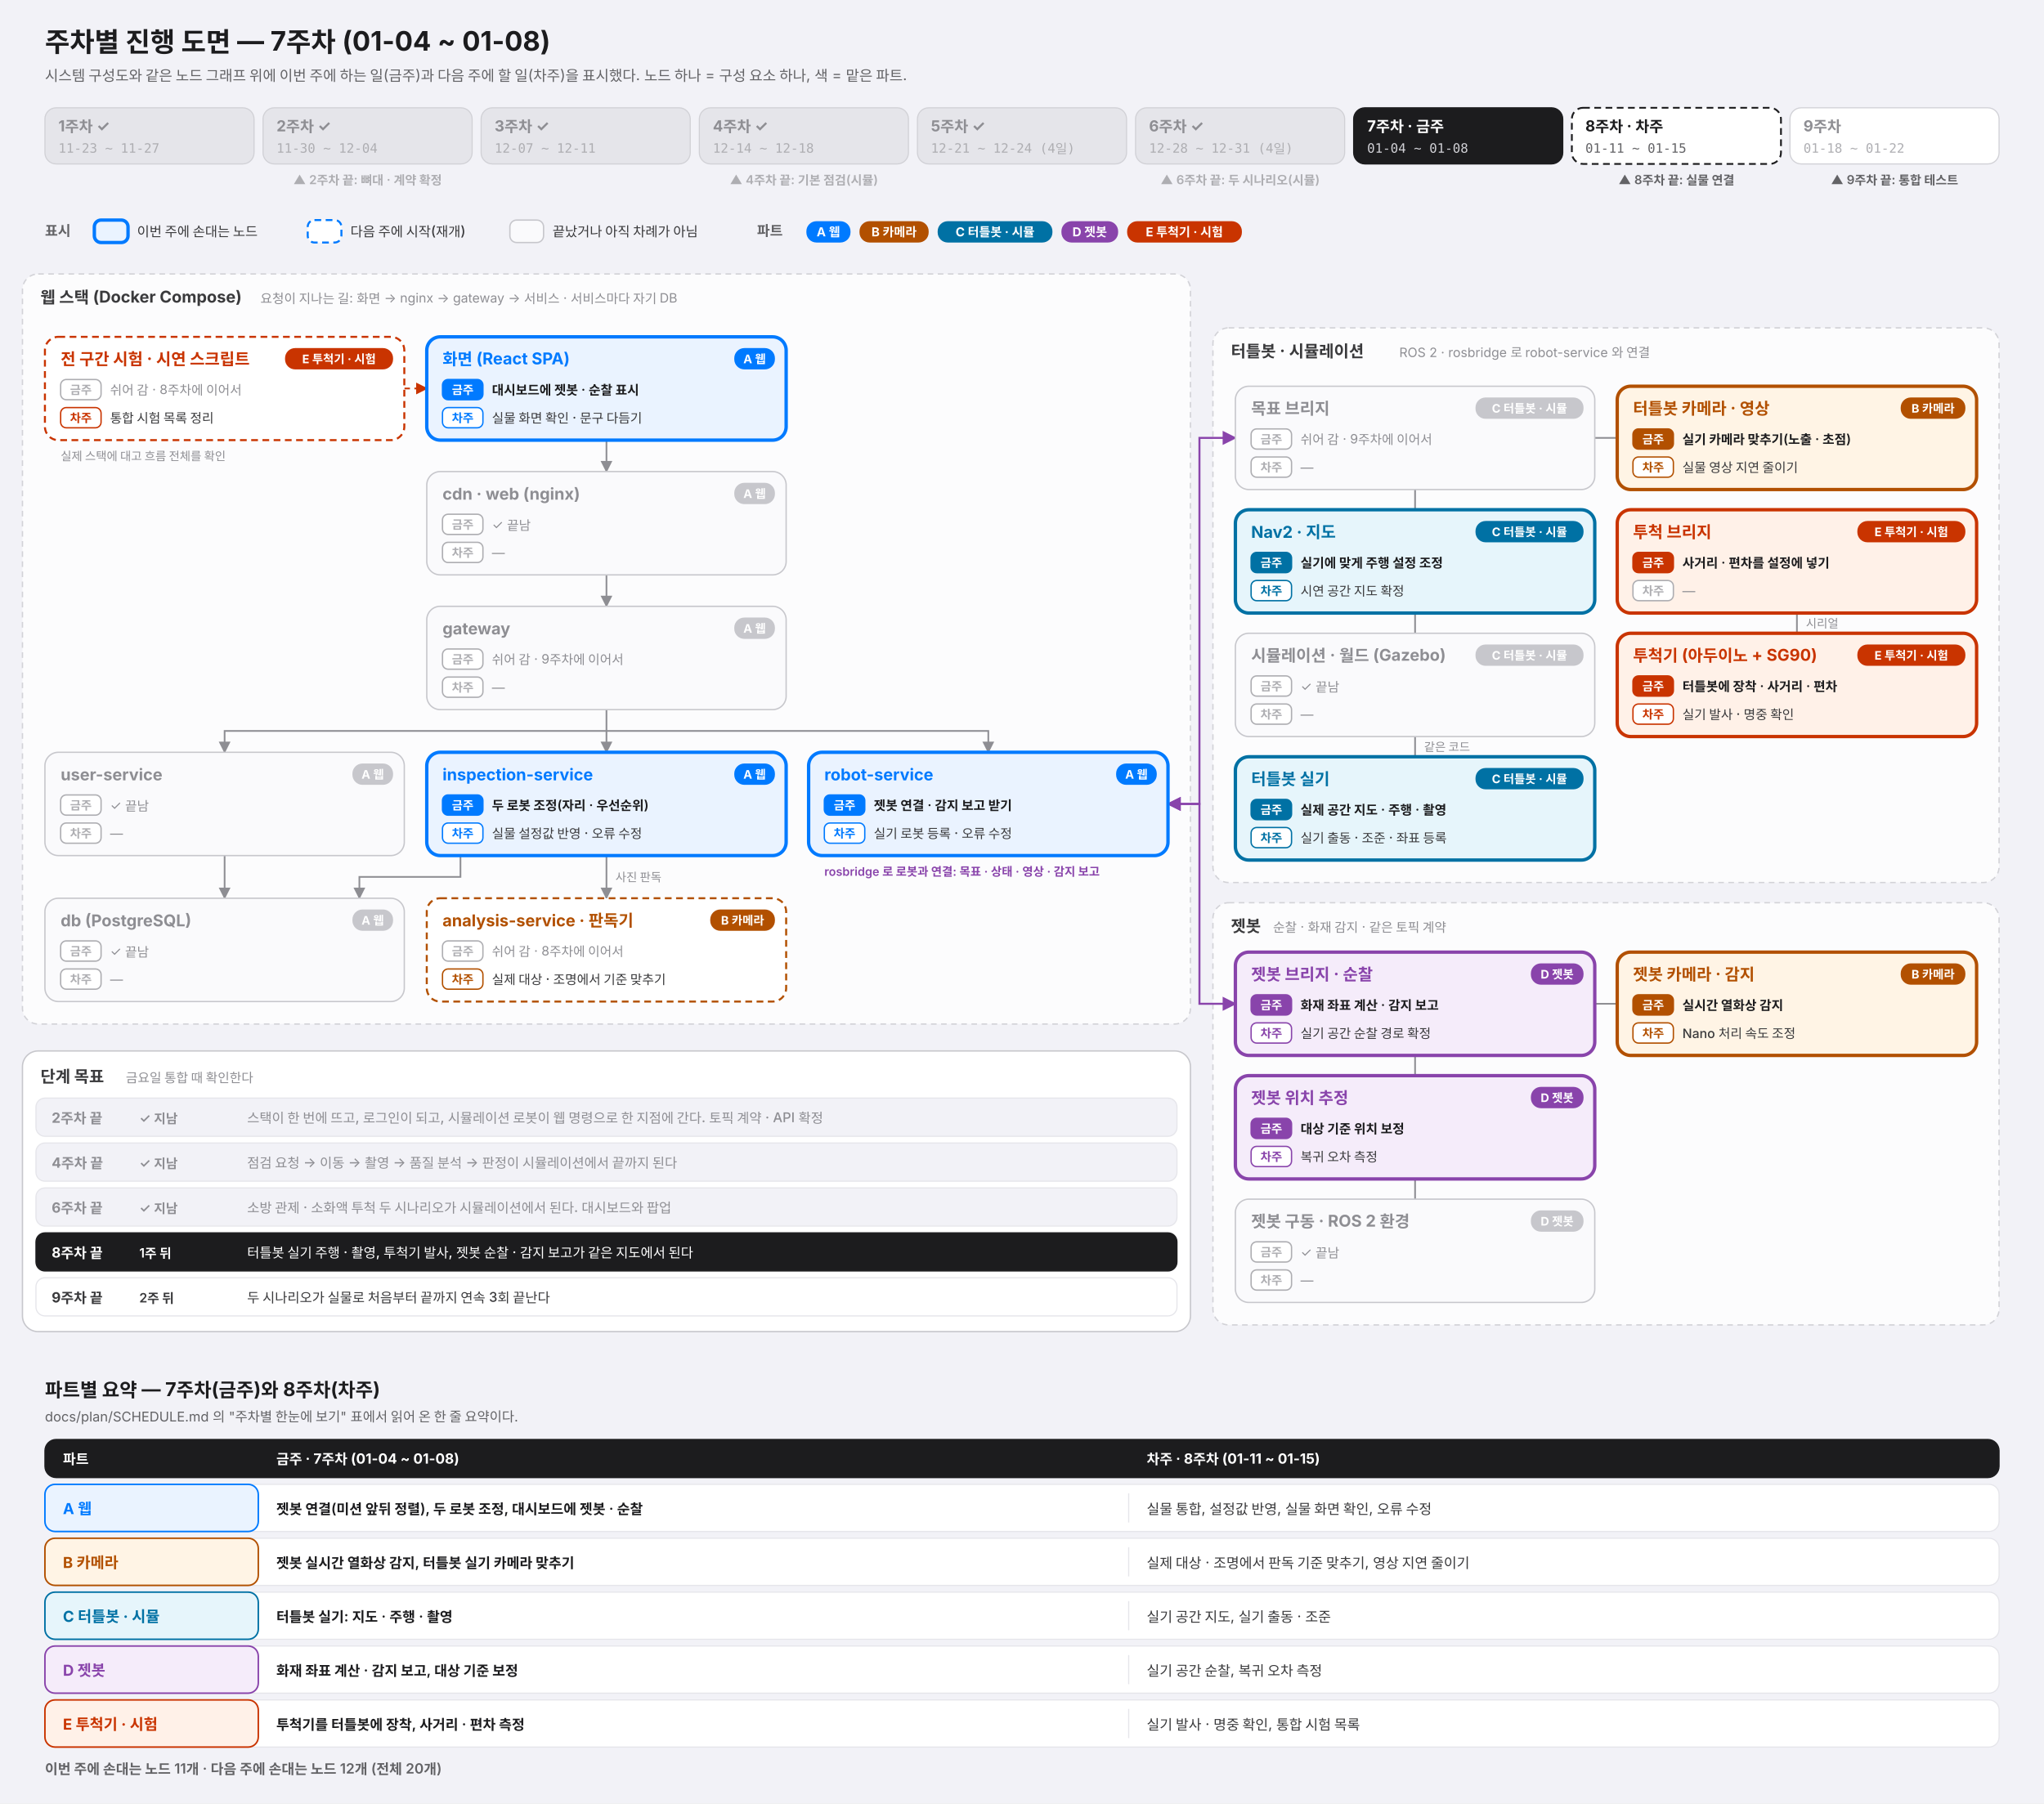
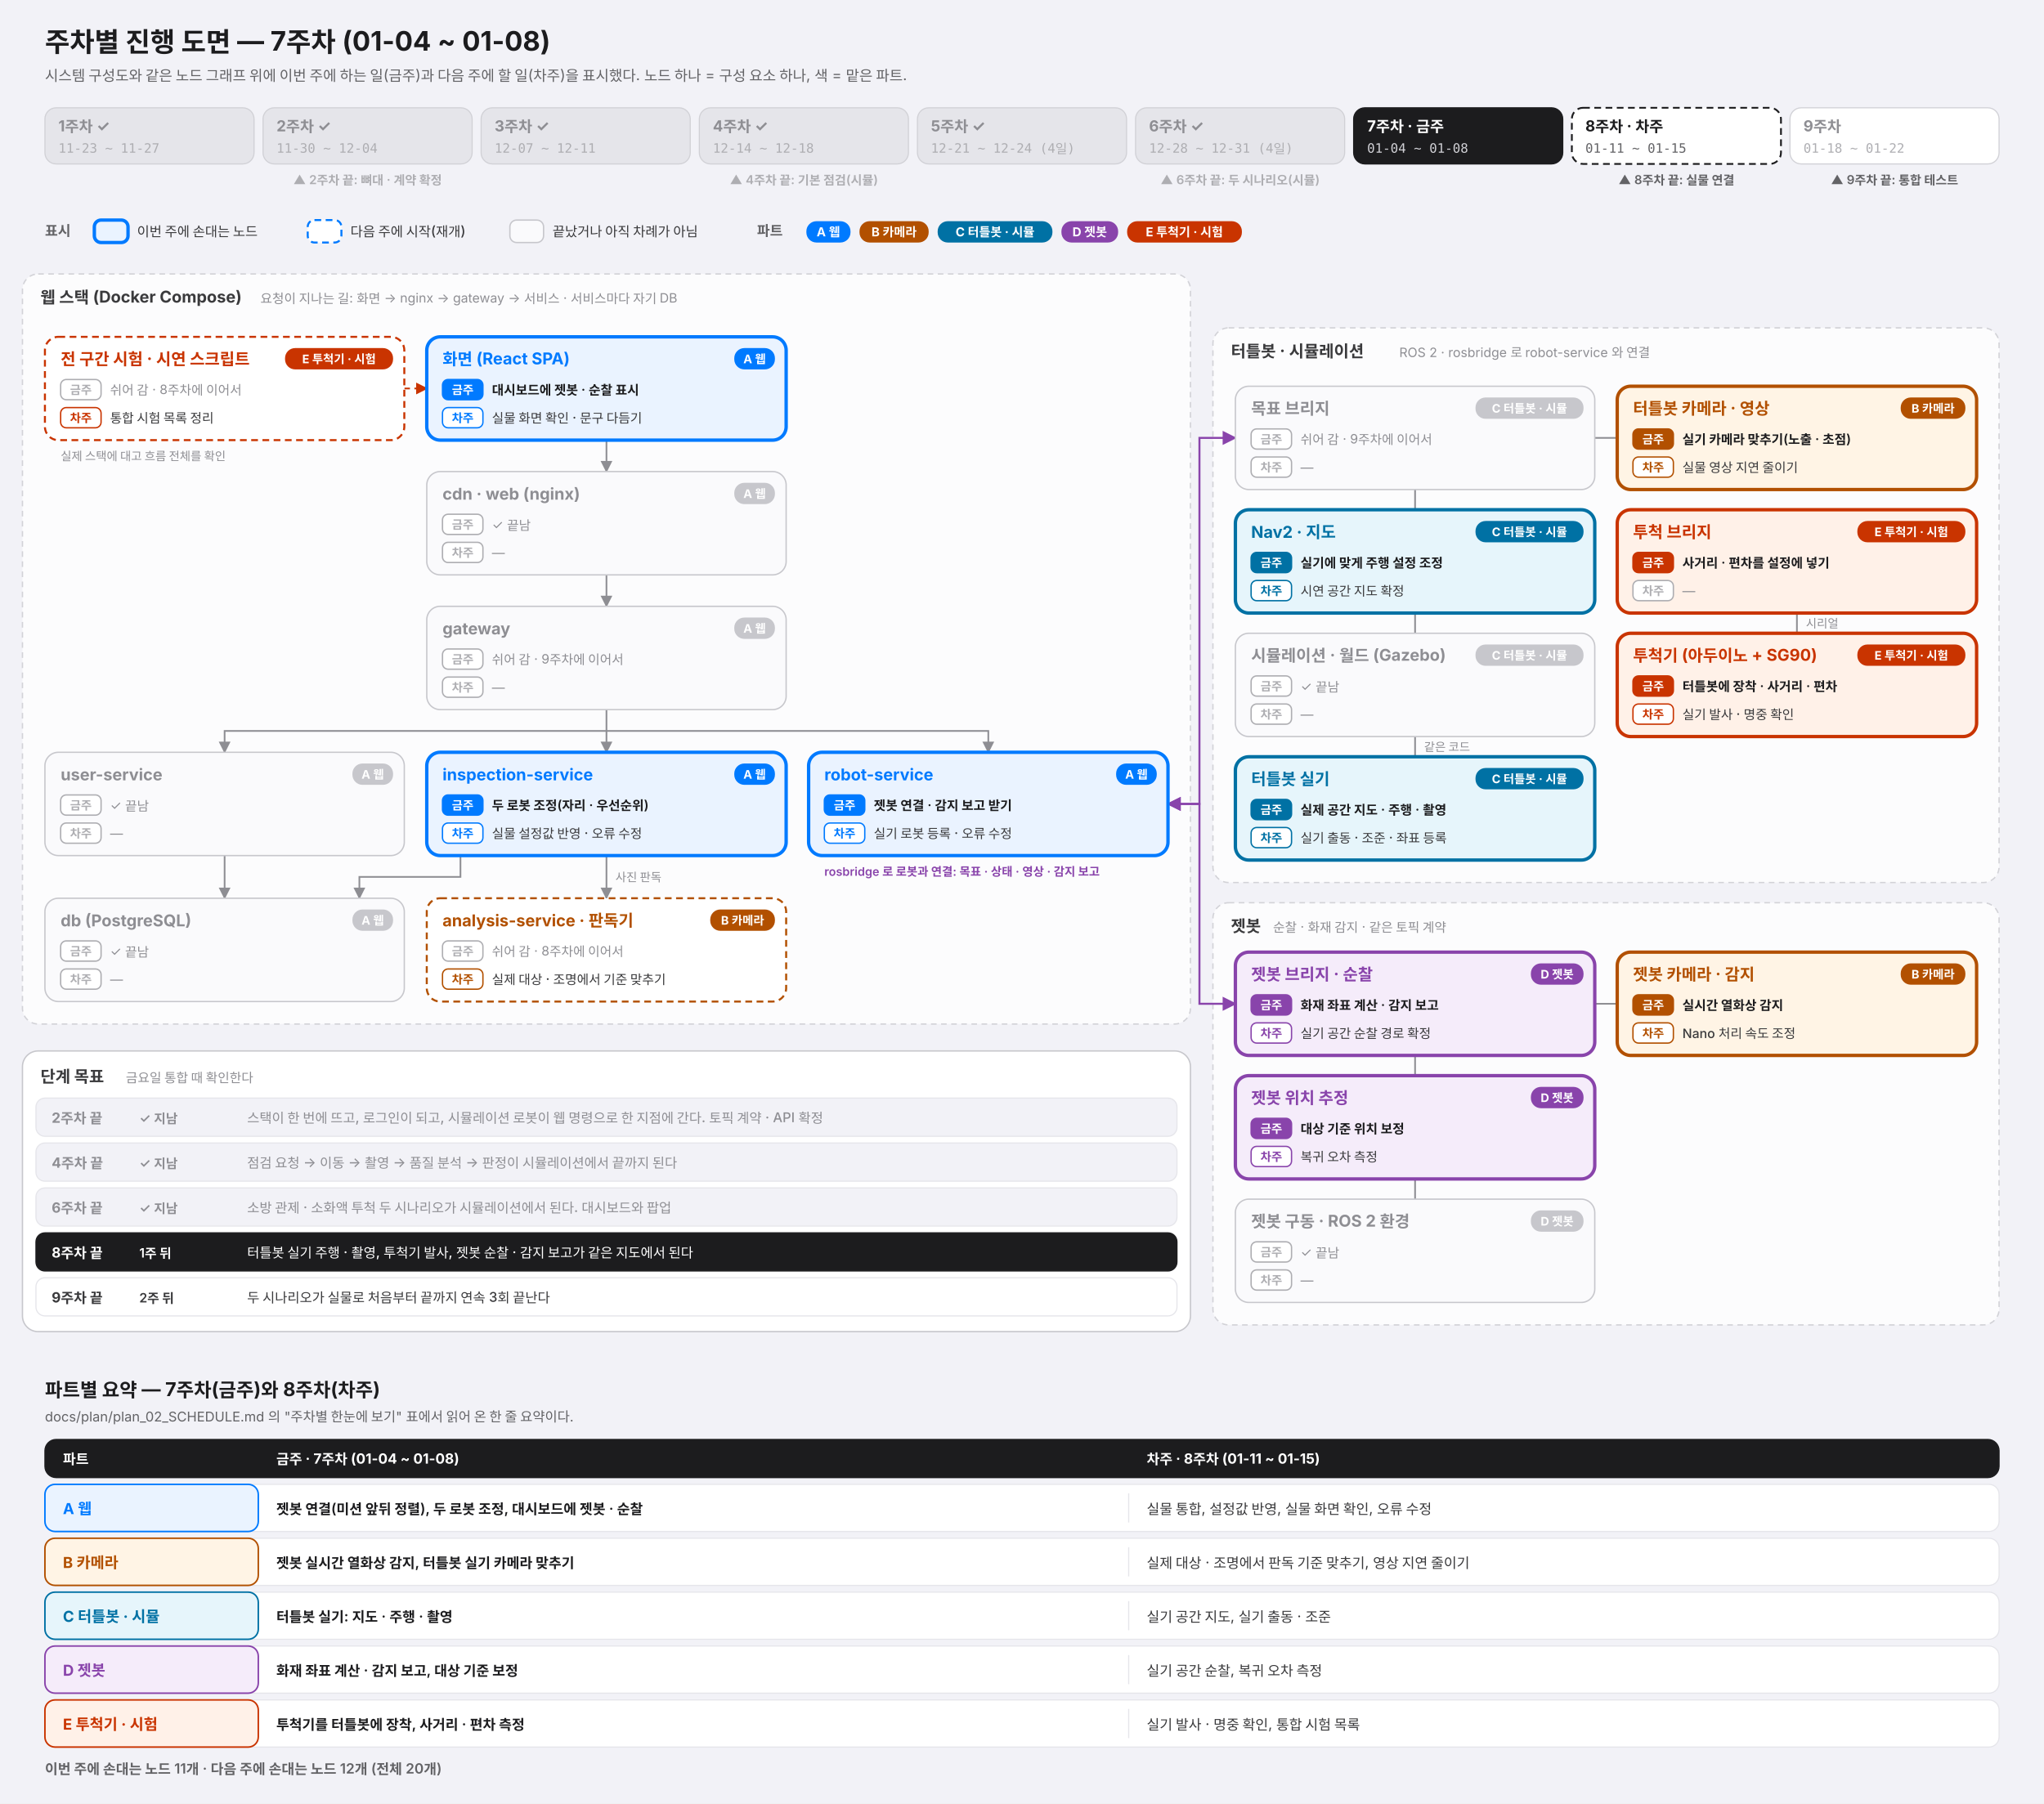
<svg xmlns="http://www.w3.org/2000/svg" width="1820" height="1606" viewBox="0 0 1820 1606" font-family="-apple-system, 'Apple SD Gothic Neo', 'Noto Sans KR', 'Malgun Gothic', sans-serif">
  <defs>
    <marker id="a8944ab" viewBox="0 0 10 10" refX="9" refY="5" markerWidth="7" markerHeight="7" orient="auto-start-reverse">
      <path d="M0,0 L10,5 L0,10 z" fill="#8944ab" />
    </marker>
    <marker id="a8e8e93" viewBox="0 0 10 10" refX="9" refY="5" markerWidth="7" markerHeight="7" orient="auto-start-reverse">
      <path d="M0,0 L10,5 L0,10 z" fill="#8e8e93" />
    </marker>
    <marker id="ac93400" viewBox="0 0 10 10" refX="9" refY="5" markerWidth="7" markerHeight="7" orient="auto-start-reverse">
      <path d="M0,0 L10,5 L0,10 z" fill="#c93400" />
    </marker>
  </defs>
  <rect width="1820" height="1606" fill="#f2f2f7" />
  <text x="40.0" y="46.0" font-size="24" font-weight="700" fill="#1c1c1e" text-anchor="start">주차별 진행 도면 — 7주차 (01-04 ~ 01-08)</text>
  <text x="40.0" y="72.0" font-size="13" font-weight="400" fill="#636366" text-anchor="start">시스템 구성도와 같은 노드 그래프 위에 이번 주에 하는 일(금주)과 다음 주에 할 일(차주)을 표시했다. 노드 하나 = 구성 요소 하나, 색 = 맡은 파트.</text>
  <rect x="40.0" y="96.0" width="186.2" height="50.0" rx="10" fill="#e5e5ea" stroke="#d1d1d6" stroke-width="1.0" />
  <text x="52.0" y="117.0" font-size="13.5" font-weight="700" fill="#8e8e93" text-anchor="start">1주차 ✓</text>
  <text x="52.0" y="136.0" font-size="11.5" font-weight="500" fill="#aeaeb2" text-anchor="start" font-family="'SF Mono', Menlo, Consolas, monospace">11-23 ~ 11-27</text>
  <rect x="234.2" y="96.0" width="186.2" height="50.0" rx="10" fill="#e5e5ea" stroke="#d1d1d6" stroke-width="1.0" />
  <text x="246.2" y="117.0" font-size="13.5" font-weight="700" fill="#8e8e93" text-anchor="start">2주차 ✓</text>
  <text x="246.2" y="136.0" font-size="11.5" font-weight="500" fill="#aeaeb2" text-anchor="start" font-family="'SF Mono', Menlo, Consolas, monospace">11-30 ~ 12-04</text>
  <text x="327.3" y="164.0" font-size="11" font-weight="600" fill="#aeaeb2" text-anchor="middle">▲ 2주차 끝: 뼈대 · 계약 확정</text>
  <rect x="428.4" y="96.0" width="186.2" height="50.0" rx="10" fill="#e5e5ea" stroke="#d1d1d6" stroke-width="1.0" />
  <text x="440.4" y="117.0" font-size="13.5" font-weight="700" fill="#8e8e93" text-anchor="start">3주차 ✓</text>
  <text x="440.4" y="136.0" font-size="11.5" font-weight="500" fill="#aeaeb2" text-anchor="start" font-family="'SF Mono', Menlo, Consolas, monospace">12-07 ~ 12-11</text>
  <rect x="622.7" y="96.0" width="186.2" height="50.0" rx="10" fill="#e5e5ea" stroke="#d1d1d6" stroke-width="1.0" />
  <text x="634.7" y="117.0" font-size="13.5" font-weight="700" fill="#8e8e93" text-anchor="start">4주차 ✓</text>
  <text x="634.7" y="136.0" font-size="11.5" font-weight="500" fill="#aeaeb2" text-anchor="start" font-family="'SF Mono', Menlo, Consolas, monospace">12-14 ~ 12-18</text>
  <text x="715.8" y="164.0" font-size="11" font-weight="600" fill="#aeaeb2" text-anchor="middle">▲ 4주차 끝: 기본 점검(시뮬)</text>
  <rect x="816.9" y="96.0" width="186.2" height="50.0" rx="10" fill="#e5e5ea" stroke="#d1d1d6" stroke-width="1.0" />
  <text x="828.9" y="117.0" font-size="13.5" font-weight="700" fill="#8e8e93" text-anchor="start">5주차 ✓</text>
  <text x="828.9" y="136.0" font-size="11.5" font-weight="500" fill="#aeaeb2" text-anchor="start" font-family="'SF Mono', Menlo, Consolas, monospace">12-21 ~ 12-24  (4일)</text>
  <rect x="1011.1" y="96.0" width="186.2" height="50.0" rx="10" fill="#e5e5ea" stroke="#d1d1d6" stroke-width="1.0" />
  <text x="1023.1" y="117.0" font-size="13.5" font-weight="700" fill="#8e8e93" text-anchor="start">6주차 ✓</text>
  <text x="1023.1" y="136.0" font-size="11.5" font-weight="500" fill="#aeaeb2" text-anchor="start" font-family="'SF Mono', Menlo, Consolas, monospace">12-28 ~ 12-31  (4일)</text>
  <text x="1104.2" y="164.0" font-size="11" font-weight="600" fill="#aeaeb2" text-anchor="middle">▲ 6주차 끝: 두 시나리오(시뮬)</text>
  <rect x="1205.3" y="96.0" width="186.2" height="50.0" rx="10" fill="#1c1c1e" stroke="#1c1c1e" stroke-width="1.0" />
  <text x="1217.3" y="117.0" font-size="13.5" font-weight="700" fill="#ffffff" text-anchor="start">7주차 · 금주</text>
  <text x="1217.3" y="136.0" font-size="11.5" font-weight="500" fill="#d1d1d6" text-anchor="start" font-family="'SF Mono', Menlo, Consolas, monospace">01-04 ~ 01-08</text>
  <rect x="1399.6" y="96.0" width="186.2" height="50.0" rx="10" fill="#ffffff" stroke="#1c1c1e" stroke-width="1.6" stroke-dasharray="6 4" />
  <text x="1411.6" y="117.0" font-size="13.5" font-weight="700" fill="#1c1c1e" text-anchor="start">8주차 · 차주</text>
  <text x="1411.6" y="136.0" font-size="11.5" font-weight="500" fill="#636366" text-anchor="start" font-family="'SF Mono', Menlo, Consolas, monospace">01-11 ~ 01-15</text>
  <text x="1492.7" y="164.0" font-size="11" font-weight="600" fill="#636366" text-anchor="middle">▲ 8주차 끝: 실물 연결</text>
  <rect x="1593.8" y="96.0" width="186.2" height="50.0" rx="10" fill="#ffffff" stroke="#d1d1d6" stroke-width="1.0" />
  <text x="1605.8" y="117.0" font-size="13.5" font-weight="700" fill="#8e8e93" text-anchor="start">9주차</text>
  <text x="1605.8" y="136.0" font-size="11.5" font-weight="500" fill="#aeaeb2" text-anchor="start" font-family="'SF Mono', Menlo, Consolas, monospace">01-18 ~ 01-22</text>
  <text x="1686.9" y="164.0" font-size="11" font-weight="600" fill="#636366" text-anchor="middle">▲ 9주차 끝: 통합 테스트</text>
  <text x="40.0" y="210.0" font-size="12.5" font-weight="700" fill="#636366" text-anchor="start">표시</text>
  <rect x="84.0" y="196.0" width="30.0" height="20.0" rx="6" fill="#eaf3ff" stroke="#007aff" stroke-width="3" />
  <text x="122.0" y="210.5" font-size="12" font-weight="500" fill="#3a3a3c" text-anchor="start">이번 주에 손대는 노드</text>
  <rect x="274.0" y="196.0" width="30.0" height="20.0" rx="6" fill="#ffffff" stroke="#007aff" stroke-width="1.8" stroke-dasharray="6 4" />
  <text x="312.0" y="210.5" font-size="12" font-weight="500" fill="#3a3a3c" text-anchor="start">다음 주에 시작(재개)</text>
  <rect x="454.0" y="196.0" width="30.0" height="20.0" rx="6" fill="#fafafc" stroke="#c7c7cc" stroke-width="1.2" />
  <text x="492.0" y="210.5" font-size="12" font-weight="500" fill="#3a3a3c" text-anchor="start">끝났거나 아직 차례가 아님</text>
  <text x="674.0" y="210.0" font-size="12.5" font-weight="700" fill="#636366" text-anchor="start">파트</text>
  <rect x="718.0" y="197.0" width="39.3" height="19.0" rx="9" fill="#007aff" stroke="none" stroke-width="0" />
  <text x="737.6" y="210.5" font-size="11" font-weight="700" fill="#ffffff" text-anchor="middle">A 웹</text>
  <rect x="765.3" y="197.0" width="61.6" height="19.0" rx="9" fill="#b25000" stroke="none" stroke-width="0" />
  <text x="796.1" y="210.5" font-size="11" font-weight="700" fill="#ffffff" text-anchor="middle">B 카메라</text>
  <rect x="834.9" y="197.0" width="102.2" height="19.0" rx="9" fill="#0071a4" stroke="none" stroke-width="0" />
  <text x="886.0" y="210.5" font-size="11" font-weight="700" fill="#ffffff" text-anchor="middle">C 터틀봇 · 시뮬</text>
  <rect x="945.1" y="197.0" width="50.5" height="19.0" rx="9" fill="#8944ab" stroke="none" stroke-width="0" />
  <text x="970.3" y="210.5" font-size="11" font-weight="700" fill="#ffffff" text-anchor="middle">D 젯봇</text>
  <rect x="1003.6" y="197.0" width="102.2" height="19.0" rx="9" fill="#c93400" stroke="none" stroke-width="0" />
  <text x="1054.6" y="210.5" font-size="11" font-weight="700" fill="#ffffff" text-anchor="middle">E 투척기 · 시험</text>
  <rect x="20.0" y="244.0" width="1040.0" height="668.0" rx="14" fill="#ffffff" stroke="#c7c7cc" stroke-width="1.2" stroke-dasharray="5 4" opacity="0.75" />
  <text x="36.0" y="270.0" font-size="14.5" font-weight="700" fill="#3a3a3c" text-anchor="start">웹 스택 (Docker Compose)</text>
  <text x="231.8" y="270.0" font-size="11.5" font-weight="400" fill="#8e8e93" text-anchor="start">요청이 지나는 길: 화면 → nginx → gateway → 서비스 · 서비스마다 자기 DB</text>
  <rect x="1080.0" y="292.0" width="700.0" height="494.0" rx="14" fill="#ffffff" stroke="#c7c7cc" stroke-width="1.2" stroke-dasharray="5 4" opacity="0.75" />
  <text x="1096.0" y="318.0" font-size="14.5" font-weight="700" fill="#3a3a3c" text-anchor="start">터틀봇 · 시뮬레이션</text>
  <text x="1245.9" y="318.0" font-size="11.5" font-weight="400" fill="#8e8e93" text-anchor="start">ROS 2 · rosbridge 로 robot-service 와 연결</text>
  <rect x="1080.0" y="804.0" width="700.0" height="376.0" rx="14" fill="#ffffff" stroke="#c7c7cc" stroke-width="1.2" stroke-dasharray="5 4" opacity="0.75" />
  <text x="1096.0" y="830.0" font-size="14.5" font-weight="700" fill="#3a3a3c" text-anchor="start">젯봇</text>
  <text x="1133.5" y="830.0" font-size="11.5" font-weight="400" fill="#8e8e93" text-anchor="start">순찰 · 화재 감지 · 같은 토픽 계약</text>
  <path d="M540.0 392.0 L540.0 420.0" fill="none" stroke="#8e8e93" stroke-width="1.5" marker-end="url(#a8e8e93)" />
  <path d="M540.0 512.0 L540.0 540.0" fill="none" stroke="#8e8e93" stroke-width="1.5" marker-end="url(#a8e8e93)" />
  <path d="M540.0 632.0 L540.0 670.0" fill="none" stroke="#8e8e93" stroke-width="1.5" marker-end="url(#a8e8e93)" />
  <path d="M540.0 762.0 L540.0 800.0" fill="none" stroke="#8e8e93" stroke-width="1.5" marker-end="url(#a8e8e93)" />
  <text x="548.0" y="785.0" font-size="10.5" font-weight="500" fill="#8e8e93" text-anchor="start">사진 판독</text>
  <path d="M1260.0 436.0 L1260.0 454.0" fill="none" stroke="#8e8e93" stroke-width="1.5" />
  <path d="M1260.0 546.0 L1260.0 564.0" fill="none" stroke="#8e8e93" stroke-width="1.5" />
  <path d="M1260.0 656.0 L1260.0 674.0" fill="none" stroke="#8e8e93" stroke-width="1.5" />
  <text x="1268.0" y="669.0" font-size="10.5" font-weight="500" fill="#8e8e93" text-anchor="start">같은 코드</text>
  <path d="M1600.0 546.0 L1600.0 564.0" fill="none" stroke="#8e8e93" stroke-width="1.5" />
  <text x="1608.0" y="559.0" font-size="10.5" font-weight="500" fill="#8e8e93" text-anchor="start">시리얼</text>
  <path d="M1260.0 940.0 L1260.0 958.0" fill="none" stroke="#8e8e93" stroke-width="1.5" />
  <path d="M1260.0 1050.0 L1260.0 1068.0" fill="none" stroke="#8e8e93" stroke-width="1.5" />
  <path d="M540.0 651.0 L200.0 651.0 L200.0 670.0" fill="none" stroke="#8e8e93" stroke-width="1.5" marker-end="url(#a8e8e93)" />
  <path d="M540.0 651.0 L880.0 651.0 L880.0 670.0" fill="none" stroke="#8e8e93" stroke-width="1.5" marker-end="url(#a8e8e93)" />
  <path d="M200.0 762.0 L200.0 800.0" fill="none" stroke="#8e8e93" stroke-width="1.5" marker-end="url(#a8e8e93)" />
  <path d="M410.0 762.0 L410.0 781.0 L320.0 781.0 L320.0 800.0" fill="none" stroke="#8e8e93" stroke-width="1.5" marker-end="url(#a8e8e93)" />
  <path d="M1040.0 716.0 L1068.0 716.0 L1068.0 390.0 L1100.0 390.0" fill="none" stroke="#8944ab" stroke-width="1.8" marker-end="url(#a8944ab)" marker-start="url(#a8944ab)" />
  <path d="M1040.0 716.0 L1068.0 716.0 L1068.0 894.0 L1100.0 894.0" fill="none" stroke="#8944ab" stroke-width="1.8" marker-end="url(#a8944ab)" marker-start="url(#a8944ab)" />
  <text x="734.0" y="780.0" font-size="10.5" font-weight="600" fill="#8944ab" text-anchor="start">rosbridge 로 로봇과 연결: 목표 · 상태 · 영상 · 감지 보고</text>
  <path d="M1420.0 390.0 L1440.0 390.0" fill="none" stroke="#8e8e93" stroke-width="1.5" />
  <path d="M1420.0 894.0 L1440.0 894.0" fill="none" stroke="#8e8e93" stroke-width="1.5" />
  <path d="M360.0 346.0 L380.0 346.0" fill="none" stroke="#c93400" stroke-width="1.5" marker-end="url(#ac93400)" stroke-dasharray="5 4" />
  <text x="54.0" y="410.0" font-size="10.5" font-weight="500" fill="#8e8e93" text-anchor="start">실제 스택에 대고 흐름 전체를 확인</text>
  <rect x="40.0" y="300.0" width="320.0" height="92.0" rx="12" fill="#ffffff" stroke="#c93400" stroke-width="1.8" stroke-dasharray="6 4" />
  <text x="54.0" y="325.0" font-size="14.5" font-weight="700" fill="#c93400" text-anchor="start">전 구간 시험 · 시연 스크립트</text>
  <rect x="253.8" y="310.0" width="96.2" height="19.0" rx="9" fill="#c93400" stroke="none" stroke-width="0" />
  <text x="301.9" y="323.5" font-size="10.5" font-weight="700" fill="#ffffff" text-anchor="middle">E 투척기 · 시험</text>
  <rect x="54.0" y="338.0" width="36.0" height="18.0" rx="5" fill="#ffffff" stroke="#aeaeb2" stroke-width="1.2" />
  <text x="72.0" y="351.0" font-size="10.5" font-weight="700" fill="#aeaeb2" text-anchor="middle">금주</text>
  <text x="98.0" y="351.5" font-size="11.5" font-weight="400" fill="#8e8e93" text-anchor="start">쉬어 감 · 8주차에 이어서</text>
  <rect x="54.0" y="363.0" width="36.0" height="18.0" rx="5" fill="#ffffff" stroke="#c93400" stroke-width="1.2" />
  <text x="72.0" y="376.0" font-size="10.5" font-weight="700" fill="#c93400" text-anchor="middle">차주</text>
  <text x="98.0" y="376.5" font-size="11.5" font-weight="500" fill="#3a3a3c" text-anchor="start">통합 시험 목록 정리</text>
  <rect x="380.0" y="300.0" width="320.0" height="92.0" rx="12" fill="#eaf3ff" stroke="#007aff" stroke-width="3" />
  <text x="394.0" y="325.0" font-size="14.5" font-weight="700" fill="#007aff" text-anchor="start">화면 (React SPA)</text>
  <rect x="653.8" y="310.0" width="36.2" height="19.0" rx="9" fill="#007aff" stroke="none" stroke-width="0" />
  <text x="671.9" y="323.5" font-size="10.5" font-weight="700" fill="#ffffff" text-anchor="middle">A 웹</text>
  <rect x="394.0" y="338.0" width="36.0" height="18.0" rx="5" fill="#007aff" stroke="#007aff" stroke-width="1.2" />
  <text x="412.0" y="351.0" font-size="10.5" font-weight="700" fill="#ffffff" text-anchor="middle">금주</text>
  <text x="438.0" y="351.5" font-size="11.5" font-weight="600" fill="#1c1c1e" text-anchor="start">대시보드에 젯봇 · 순찰 표시</text>
  <rect x="394.0" y="363.0" width="36.0" height="18.0" rx="5" fill="#ffffff" stroke="#007aff" stroke-width="1.2" />
  <text x="412.0" y="376.0" font-size="10.5" font-weight="700" fill="#007aff" text-anchor="middle">차주</text>
  <text x="438.0" y="376.5" font-size="11.5" font-weight="500" fill="#3a3a3c" text-anchor="start">실물 화면 확인 · 문구 다듬기</text>
  <rect x="380.0" y="420.0" width="320.0" height="92.0" rx="12" fill="#fafafc" stroke="#c7c7cc" stroke-width="1.2" />
  <text x="394.0" y="445.0" font-size="14.5" font-weight="700" fill="#8e8e93" text-anchor="start">cdn · web (nginx)</text>
  <rect x="653.8" y="430.0" width="36.2" height="19.0" rx="9" fill="#c7c7cc" stroke="none" stroke-width="0" />
  <text x="671.9" y="443.5" font-size="10.5" font-weight="700" fill="#ffffff" text-anchor="middle">A 웹</text>
  <rect x="394.0" y="458.0" width="36.0" height="18.0" rx="5" fill="#ffffff" stroke="#aeaeb2" stroke-width="1.2" />
  <text x="412.0" y="471.0" font-size="10.5" font-weight="700" fill="#aeaeb2" text-anchor="middle">금주</text>
  <text x="438.0" y="471.5" font-size="11.5" font-weight="400" fill="#8e8e93" text-anchor="start">✓ 끝남</text>
  <rect x="394.0" y="483.0" width="36.0" height="18.0" rx="5" fill="#ffffff" stroke="#aeaeb2" stroke-width="1.2" />
  <text x="412.0" y="496.0" font-size="10.5" font-weight="700" fill="#aeaeb2" text-anchor="middle">차주</text>
  <text x="438.0" y="496.5" font-size="11.5" font-weight="400" fill="#8e8e93" text-anchor="start">—</text>
  <rect x="380.0" y="540.0" width="320.0" height="92.0" rx="12" fill="#fafafc" stroke="#c7c7cc" stroke-width="1.2" />
  <text x="394.0" y="565.0" font-size="14.5" font-weight="700" fill="#8e8e93" text-anchor="start">gateway</text>
  <rect x="653.8" y="550.0" width="36.2" height="19.0" rx="9" fill="#c7c7cc" stroke="none" stroke-width="0" />
  <text x="671.9" y="563.5" font-size="10.5" font-weight="700" fill="#ffffff" text-anchor="middle">A 웹</text>
  <rect x="394.0" y="578.0" width="36.0" height="18.0" rx="5" fill="#ffffff" stroke="#aeaeb2" stroke-width="1.2" />
  <text x="412.0" y="591.0" font-size="10.5" font-weight="700" fill="#aeaeb2" text-anchor="middle">금주</text>
  <text x="438.0" y="591.5" font-size="11.5" font-weight="400" fill="#8e8e93" text-anchor="start">쉬어 감 · 9주차에 이어서</text>
  <rect x="394.0" y="603.0" width="36.0" height="18.0" rx="5" fill="#ffffff" stroke="#aeaeb2" stroke-width="1.2" />
  <text x="412.0" y="616.0" font-size="10.5" font-weight="700" fill="#aeaeb2" text-anchor="middle">차주</text>
  <text x="438.0" y="616.5" font-size="11.5" font-weight="400" fill="#8e8e93" text-anchor="start">—</text>
  <rect x="40.0" y="670.0" width="320.0" height="92.0" rx="12" fill="#fafafc" stroke="#c7c7cc" stroke-width="1.2" />
  <text x="54.0" y="695.0" font-size="14.5" font-weight="700" fill="#8e8e93" text-anchor="start">user-service</text>
  <rect x="313.8" y="680.0" width="36.2" height="19.0" rx="9" fill="#c7c7cc" stroke="none" stroke-width="0" />
  <text x="331.9" y="693.5" font-size="10.5" font-weight="700" fill="#ffffff" text-anchor="middle">A 웹</text>
  <rect x="54.0" y="708.0" width="36.0" height="18.0" rx="5" fill="#ffffff" stroke="#aeaeb2" stroke-width="1.2" />
  <text x="72.0" y="721.0" font-size="10.5" font-weight="700" fill="#aeaeb2" text-anchor="middle">금주</text>
  <text x="98.0" y="721.5" font-size="11.5" font-weight="400" fill="#8e8e93" text-anchor="start">✓ 끝남</text>
  <rect x="54.0" y="733.0" width="36.0" height="18.0" rx="5" fill="#ffffff" stroke="#aeaeb2" stroke-width="1.2" />
  <text x="72.0" y="746.0" font-size="10.5" font-weight="700" fill="#aeaeb2" text-anchor="middle">차주</text>
  <text x="98.0" y="746.5" font-size="11.5" font-weight="400" fill="#8e8e93" text-anchor="start">—</text>
  <rect x="380.0" y="670.0" width="320.0" height="92.0" rx="12" fill="#eaf3ff" stroke="#007aff" stroke-width="3" />
  <text x="394.0" y="695.0" font-size="14.5" font-weight="700" fill="#007aff" text-anchor="start">inspection-service</text>
  <rect x="653.8" y="680.0" width="36.2" height="19.0" rx="9" fill="#007aff" stroke="none" stroke-width="0" />
  <text x="671.9" y="693.5" font-size="10.5" font-weight="700" fill="#ffffff" text-anchor="middle">A 웹</text>
  <rect x="394.0" y="708.0" width="36.0" height="18.0" rx="5" fill="#007aff" stroke="#007aff" stroke-width="1.2" />
  <text x="412.0" y="721.0" font-size="10.5" font-weight="700" fill="#ffffff" text-anchor="middle">금주</text>
  <text x="438.0" y="721.5" font-size="11.5" font-weight="600" fill="#1c1c1e" text-anchor="start">두 로봇 조정(자리 · 우선순위)</text>
  <rect x="394.0" y="733.0" width="36.0" height="18.0" rx="5" fill="#ffffff" stroke="#007aff" stroke-width="1.2" />
  <text x="412.0" y="746.0" font-size="10.5" font-weight="700" fill="#007aff" text-anchor="middle">차주</text>
  <text x="438.0" y="746.5" font-size="11.5" font-weight="500" fill="#3a3a3c" text-anchor="start">실물 설정값 반영 · 오류 수정</text>
  <rect x="720.0" y="670.0" width="320.0" height="92.0" rx="12" fill="#eaf3ff" stroke="#007aff" stroke-width="3" />
  <text x="734.0" y="695.0" font-size="14.5" font-weight="700" fill="#007aff" text-anchor="start">robot-service</text>
  <rect x="993.8" y="680.0" width="36.2" height="19.0" rx="9" fill="#007aff" stroke="none" stroke-width="0" />
  <text x="1011.9" y="693.5" font-size="10.5" font-weight="700" fill="#ffffff" text-anchor="middle">A 웹</text>
  <rect x="734.0" y="708.0" width="36.0" height="18.0" rx="5" fill="#007aff" stroke="#007aff" stroke-width="1.2" />
  <text x="752.0" y="721.0" font-size="10.5" font-weight="700" fill="#ffffff" text-anchor="middle">금주</text>
  <text x="778.0" y="721.5" font-size="11.5" font-weight="600" fill="#1c1c1e" text-anchor="start">젯봇 연결 · 감지 보고 받기</text>
  <rect x="734.0" y="733.0" width="36.0" height="18.0" rx="5" fill="#ffffff" stroke="#007aff" stroke-width="1.2" />
  <text x="752.0" y="746.0" font-size="10.5" font-weight="700" fill="#007aff" text-anchor="middle">차주</text>
  <text x="778.0" y="746.5" font-size="11.5" font-weight="500" fill="#3a3a3c" text-anchor="start">실기 로봇 등록 · 오류 수정</text>
  <rect x="40.0" y="800.0" width="320.0" height="92.0" rx="12" fill="#fafafc" stroke="#c7c7cc" stroke-width="1.2" />
  <text x="54.0" y="825.0" font-size="14.5" font-weight="700" fill="#8e8e93" text-anchor="start">db (PostgreSQL)</text>
  <rect x="313.8" y="810.0" width="36.2" height="19.0" rx="9" fill="#c7c7cc" stroke="none" stroke-width="0" />
  <text x="331.9" y="823.5" font-size="10.5" font-weight="700" fill="#ffffff" text-anchor="middle">A 웹</text>
  <rect x="54.0" y="838.0" width="36.0" height="18.0" rx="5" fill="#ffffff" stroke="#aeaeb2" stroke-width="1.2" />
  <text x="72.0" y="851.0" font-size="10.5" font-weight="700" fill="#aeaeb2" text-anchor="middle">금주</text>
  <text x="98.0" y="851.5" font-size="11.5" font-weight="400" fill="#8e8e93" text-anchor="start">✓ 끝남</text>
  <rect x="54.0" y="863.0" width="36.0" height="18.0" rx="5" fill="#ffffff" stroke="#aeaeb2" stroke-width="1.2" />
  <text x="72.0" y="876.0" font-size="10.5" font-weight="700" fill="#aeaeb2" text-anchor="middle">차주</text>
  <text x="98.0" y="876.5" font-size="11.5" font-weight="400" fill="#8e8e93" text-anchor="start">—</text>
  <rect x="380.0" y="800.0" width="320.0" height="92.0" rx="12" fill="#ffffff" stroke="#b25000" stroke-width="1.8" stroke-dasharray="6 4" />
  <text x="394.0" y="825.0" font-size="14.5" font-weight="700" fill="#b25000" text-anchor="start">analysis-service · 판독기</text>
  <rect x="632.4" y="810.0" width="57.6" height="19.0" rx="9" fill="#b25000" stroke="none" stroke-width="0" />
  <text x="661.2" y="823.5" font-size="10.5" font-weight="700" fill="#ffffff" text-anchor="middle">B 카메라</text>
  <rect x="394.0" y="838.0" width="36.0" height="18.0" rx="5" fill="#ffffff" stroke="#aeaeb2" stroke-width="1.2" />
  <text x="412.0" y="851.0" font-size="10.5" font-weight="700" fill="#aeaeb2" text-anchor="middle">금주</text>
  <text x="438.0" y="851.5" font-size="11.5" font-weight="400" fill="#8e8e93" text-anchor="start">쉬어 감 · 8주차에 이어서</text>
  <rect x="394.0" y="863.0" width="36.0" height="18.0" rx="5" fill="#ffffff" stroke="#b25000" stroke-width="1.2" />
  <text x="412.0" y="876.0" font-size="10.5" font-weight="700" fill="#b25000" text-anchor="middle">차주</text>
  <text x="438.0" y="876.5" font-size="11.5" font-weight="500" fill="#3a3a3c" text-anchor="start">실제 대상 · 조명에서 기준 맞추기</text>
  <rect x="1100.0" y="344.0" width="320.0" height="92.0" rx="12" fill="#fafafc" stroke="#c7c7cc" stroke-width="1.2" />
  <text x="1114.0" y="369.0" font-size="14.5" font-weight="700" fill="#8e8e93" text-anchor="start">목표 브리지</text>
  <rect x="1313.8" y="354.0" width="96.2" height="19.0" rx="9" fill="#c7c7cc" stroke="none" stroke-width="0" />
  <text x="1361.9" y="367.5" font-size="10.5" font-weight="700" fill="#ffffff" text-anchor="middle">C 터틀봇 · 시뮬</text>
  <rect x="1114.0" y="382.0" width="36.0" height="18.0" rx="5" fill="#ffffff" stroke="#aeaeb2" stroke-width="1.2" />
  <text x="1132.0" y="395.0" font-size="10.5" font-weight="700" fill="#aeaeb2" text-anchor="middle">금주</text>
  <text x="1158.0" y="395.5" font-size="11.5" font-weight="400" fill="#8e8e93" text-anchor="start">쉬어 감 · 9주차에 이어서</text>
  <rect x="1114.0" y="407.0" width="36.0" height="18.0" rx="5" fill="#ffffff" stroke="#aeaeb2" stroke-width="1.2" />
  <text x="1132.0" y="420.0" font-size="10.5" font-weight="700" fill="#aeaeb2" text-anchor="middle">차주</text>
  <text x="1158.0" y="420.5" font-size="11.5" font-weight="400" fill="#8e8e93" text-anchor="start">—</text>
  <rect x="1100.0" y="454.0" width="320.0" height="92.0" rx="12" fill="#e6f5fb" stroke="#0071a4" stroke-width="3" />
  <text x="1114.0" y="479.0" font-size="14.5" font-weight="700" fill="#0071a4" text-anchor="start">Nav2 · 지도</text>
  <rect x="1313.8" y="464.0" width="96.2" height="19.0" rx="9" fill="#0071a4" stroke="none" stroke-width="0" />
  <text x="1361.9" y="477.5" font-size="10.5" font-weight="700" fill="#ffffff" text-anchor="middle">C 터틀봇 · 시뮬</text>
  <rect x="1114.0" y="492.0" width="36.0" height="18.0" rx="5" fill="#0071a4" stroke="#0071a4" stroke-width="1.2" />
  <text x="1132.0" y="505.0" font-size="10.5" font-weight="700" fill="#ffffff" text-anchor="middle">금주</text>
  <text x="1158.0" y="505.5" font-size="11.5" font-weight="600" fill="#1c1c1e" text-anchor="start">실기에 맞게 주행 설정 조정</text>
  <rect x="1114.0" y="517.0" width="36.0" height="18.0" rx="5" fill="#ffffff" stroke="#0071a4" stroke-width="1.2" />
  <text x="1132.0" y="530.0" font-size="10.5" font-weight="700" fill="#0071a4" text-anchor="middle">차주</text>
  <text x="1158.0" y="530.5" font-size="11.5" font-weight="500" fill="#3a3a3c" text-anchor="start">시연 공간 지도 확정</text>
  <rect x="1100.0" y="564.0" width="320.0" height="92.0" rx="12" fill="#fafafc" stroke="#c7c7cc" stroke-width="1.2" />
  <text x="1114.0" y="589.0" font-size="14.5" font-weight="700" fill="#8e8e93" text-anchor="start">시뮬레이션 · 월드 (Gazebo)</text>
  <rect x="1313.8" y="574.0" width="96.2" height="19.0" rx="9" fill="#c7c7cc" stroke="none" stroke-width="0" />
  <text x="1361.9" y="587.5" font-size="10.5" font-weight="700" fill="#ffffff" text-anchor="middle">C 터틀봇 · 시뮬</text>
  <rect x="1114.0" y="602.0" width="36.0" height="18.0" rx="5" fill="#ffffff" stroke="#aeaeb2" stroke-width="1.2" />
  <text x="1132.0" y="615.0" font-size="10.5" font-weight="700" fill="#aeaeb2" text-anchor="middle">금주</text>
  <text x="1158.0" y="615.5" font-size="11.5" font-weight="400" fill="#8e8e93" text-anchor="start">✓ 끝남</text>
  <rect x="1114.0" y="627.0" width="36.0" height="18.0" rx="5" fill="#ffffff" stroke="#aeaeb2" stroke-width="1.2" />
  <text x="1132.0" y="640.0" font-size="10.5" font-weight="700" fill="#aeaeb2" text-anchor="middle">차주</text>
  <text x="1158.0" y="640.5" font-size="11.5" font-weight="400" fill="#8e8e93" text-anchor="start">—</text>
  <rect x="1100.0" y="674.0" width="320.0" height="92.0" rx="12" fill="#e6f5fb" stroke="#0071a4" stroke-width="3" />
  <text x="1114.0" y="699.0" font-size="14.5" font-weight="700" fill="#0071a4" text-anchor="start">터틀봇 실기</text>
  <rect x="1313.8" y="684.0" width="96.2" height="19.0" rx="9" fill="#0071a4" stroke="none" stroke-width="0" />
  <text x="1361.9" y="697.5" font-size="10.5" font-weight="700" fill="#ffffff" text-anchor="middle">C 터틀봇 · 시뮬</text>
  <rect x="1114.0" y="712.0" width="36.0" height="18.0" rx="5" fill="#0071a4" stroke="#0071a4" stroke-width="1.2" />
  <text x="1132.0" y="725.0" font-size="10.5" font-weight="700" fill="#ffffff" text-anchor="middle">금주</text>
  <text x="1158.0" y="725.5" font-size="11.5" font-weight="600" fill="#1c1c1e" text-anchor="start">실제 공간 지도 · 주행 · 촬영</text>
  <rect x="1114.0" y="737.0" width="36.0" height="18.0" rx="5" fill="#ffffff" stroke="#0071a4" stroke-width="1.2" />
  <text x="1132.0" y="750.0" font-size="10.5" font-weight="700" fill="#0071a4" text-anchor="middle">차주</text>
  <text x="1158.0" y="750.5" font-size="11.5" font-weight="500" fill="#3a3a3c" text-anchor="start">실기 출동 · 조준 · 좌표 등록</text>
  <rect x="1440.0" y="344.0" width="320.0" height="92.0" rx="12" fill="#fff4e5" stroke="#b25000" stroke-width="3" />
  <text x="1454.0" y="369.0" font-size="14.5" font-weight="700" fill="#b25000" text-anchor="start">터틀봇 카메라 · 영상</text>
  <rect x="1692.4" y="354.0" width="57.6" height="19.0" rx="9" fill="#b25000" stroke="none" stroke-width="0" />
  <text x="1721.2" y="367.5" font-size="10.5" font-weight="700" fill="#ffffff" text-anchor="middle">B 카메라</text>
  <rect x="1454.0" y="382.0" width="36.0" height="18.0" rx="5" fill="#b25000" stroke="#b25000" stroke-width="1.2" />
  <text x="1472.0" y="395.0" font-size="10.5" font-weight="700" fill="#ffffff" text-anchor="middle">금주</text>
  <text x="1498.0" y="395.5" font-size="11.5" font-weight="600" fill="#1c1c1e" text-anchor="start">실기 카메라 맞추기(노출 · 초점)</text>
  <rect x="1454.0" y="407.0" width="36.0" height="18.0" rx="5" fill="#ffffff" stroke="#b25000" stroke-width="1.2" />
  <text x="1472.0" y="420.0" font-size="10.5" font-weight="700" fill="#b25000" text-anchor="middle">차주</text>
  <text x="1498.0" y="420.5" font-size="11.5" font-weight="500" fill="#3a3a3c" text-anchor="start">실물 영상 지연 줄이기</text>
  <rect x="1440.0" y="454.0" width="320.0" height="92.0" rx="12" fill="#fff1e8" stroke="#c93400" stroke-width="3" />
  <text x="1454.0" y="479.0" font-size="14.5" font-weight="700" fill="#c93400" text-anchor="start">투척 브리지</text>
  <rect x="1653.8" y="464.0" width="96.2" height="19.0" rx="9" fill="#c93400" stroke="none" stroke-width="0" />
  <text x="1701.9" y="477.5" font-size="10.5" font-weight="700" fill="#ffffff" text-anchor="middle">E 투척기 · 시험</text>
  <rect x="1454.0" y="492.0" width="36.0" height="18.0" rx="5" fill="#c93400" stroke="#c93400" stroke-width="1.2" />
  <text x="1472.0" y="505.0" font-size="10.5" font-weight="700" fill="#ffffff" text-anchor="middle">금주</text>
  <text x="1498.0" y="505.5" font-size="11.5" font-weight="600" fill="#1c1c1e" text-anchor="start">사거리 · 편차를 설정에 넣기</text>
  <rect x="1454.0" y="517.0" width="36.0" height="18.0" rx="5" fill="#ffffff" stroke="#aeaeb2" stroke-width="1.2" />
  <text x="1472.0" y="530.0" font-size="10.5" font-weight="700" fill="#aeaeb2" text-anchor="middle">차주</text>
  <text x="1498.0" y="530.5" font-size="11.5" font-weight="400" fill="#8e8e93" text-anchor="start">—</text>
  <rect x="1440.0" y="564.0" width="320.0" height="92.0" rx="12" fill="#fff1e8" stroke="#c93400" stroke-width="3" />
  <text x="1454.0" y="589.0" font-size="14.5" font-weight="700" fill="#c93400" text-anchor="start">투척기 (아두이노 + SG90)</text>
  <rect x="1653.8" y="574.0" width="96.2" height="19.0" rx="9" fill="#c93400" stroke="none" stroke-width="0" />
  <text x="1701.9" y="587.5" font-size="10.5" font-weight="700" fill="#ffffff" text-anchor="middle">E 투척기 · 시험</text>
  <rect x="1454.0" y="602.0" width="36.0" height="18.0" rx="5" fill="#c93400" stroke="#c93400" stroke-width="1.2" />
  <text x="1472.0" y="615.0" font-size="10.5" font-weight="700" fill="#ffffff" text-anchor="middle">금주</text>
  <text x="1498.0" y="615.5" font-size="11.5" font-weight="600" fill="#1c1c1e" text-anchor="start">터틀봇에 장착 · 사거리 · 편차</text>
  <rect x="1454.0" y="627.0" width="36.0" height="18.0" rx="5" fill="#ffffff" stroke="#c93400" stroke-width="1.2" />
  <text x="1472.0" y="640.0" font-size="10.5" font-weight="700" fill="#c93400" text-anchor="middle">차주</text>
  <text x="1498.0" y="640.5" font-size="11.5" font-weight="500" fill="#3a3a3c" text-anchor="start">실기 발사 · 명중 확인</text>
  <rect x="1100.0" y="848.0" width="320.0" height="92.0" rx="12" fill="#f5ecfa" stroke="#8944ab" stroke-width="3" />
  <text x="1114.0" y="873.0" font-size="14.5" font-weight="700" fill="#8944ab" text-anchor="start">젯봇 브리지 · 순찰</text>
  <rect x="1363.1" y="858.0" width="46.9" height="19.0" rx="9" fill="#8944ab" stroke="none" stroke-width="0" />
  <text x="1386.5" y="871.5" font-size="10.5" font-weight="700" fill="#ffffff" text-anchor="middle">D 젯봇</text>
  <rect x="1114.0" y="886.0" width="36.0" height="18.0" rx="5" fill="#8944ab" stroke="#8944ab" stroke-width="1.2" />
  <text x="1132.0" y="899.0" font-size="10.5" font-weight="700" fill="#ffffff" text-anchor="middle">금주</text>
  <text x="1158.0" y="899.5" font-size="11.5" font-weight="600" fill="#1c1c1e" text-anchor="start">화재 좌표 계산 · 감지 보고</text>
  <rect x="1114.0" y="911.0" width="36.0" height="18.0" rx="5" fill="#ffffff" stroke="#8944ab" stroke-width="1.2" />
  <text x="1132.0" y="924.0" font-size="10.5" font-weight="700" fill="#8944ab" text-anchor="middle">차주</text>
  <text x="1158.0" y="924.5" font-size="11.5" font-weight="500" fill="#3a3a3c" text-anchor="start">실기 공간 순찰 경로 확정</text>
  <rect x="1100.0" y="958.0" width="320.0" height="92.0" rx="12" fill="#f5ecfa" stroke="#8944ab" stroke-width="3" />
  <text x="1114.0" y="983.0" font-size="14.5" font-weight="700" fill="#8944ab" text-anchor="start">젯봇 위치 추정</text>
  <rect x="1363.1" y="968.0" width="46.9" height="19.0" rx="9" fill="#8944ab" stroke="none" stroke-width="0" />
  <text x="1386.5" y="981.5" font-size="10.5" font-weight="700" fill="#ffffff" text-anchor="middle">D 젯봇</text>
  <rect x="1114.0" y="996.0" width="36.0" height="18.0" rx="5" fill="#8944ab" stroke="#8944ab" stroke-width="1.2" />
  <text x="1132.0" y="1009.0" font-size="10.5" font-weight="700" fill="#ffffff" text-anchor="middle">금주</text>
  <text x="1158.0" y="1009.5" font-size="11.5" font-weight="600" fill="#1c1c1e" text-anchor="start">대상 기준 위치 보정</text>
  <rect x="1114.0" y="1021.0" width="36.0" height="18.0" rx="5" fill="#ffffff" stroke="#8944ab" stroke-width="1.2" />
  <text x="1132.0" y="1034.0" font-size="10.5" font-weight="700" fill="#8944ab" text-anchor="middle">차주</text>
  <text x="1158.0" y="1034.5" font-size="11.5" font-weight="500" fill="#3a3a3c" text-anchor="start">복귀 오차 측정</text>
  <rect x="1100.0" y="1068.0" width="320.0" height="92.0" rx="12" fill="#fafafc" stroke="#c7c7cc" stroke-width="1.2" />
  <text x="1114.0" y="1093.0" font-size="14.5" font-weight="700" fill="#8e8e93" text-anchor="start">젯봇 구동 · ROS 2 환경</text>
  <rect x="1363.1" y="1078.0" width="46.9" height="19.0" rx="9" fill="#c7c7cc" stroke="none" stroke-width="0" />
  <text x="1386.5" y="1091.5" font-size="10.5" font-weight="700" fill="#ffffff" text-anchor="middle">D 젯봇</text>
  <rect x="1114.0" y="1106.0" width="36.0" height="18.0" rx="5" fill="#ffffff" stroke="#aeaeb2" stroke-width="1.2" />
  <text x="1132.0" y="1119.0" font-size="10.5" font-weight="700" fill="#aeaeb2" text-anchor="middle">금주</text>
  <text x="1158.0" y="1119.5" font-size="11.5" font-weight="400" fill="#8e8e93" text-anchor="start">✓ 끝남</text>
  <rect x="1114.0" y="1131.0" width="36.0" height="18.0" rx="5" fill="#ffffff" stroke="#aeaeb2" stroke-width="1.2" />
  <text x="1132.0" y="1144.0" font-size="10.5" font-weight="700" fill="#aeaeb2" text-anchor="middle">차주</text>
  <text x="1158.0" y="1144.5" font-size="11.5" font-weight="400" fill="#8e8e93" text-anchor="start">—</text>
  <rect x="1440.0" y="848.0" width="320.0" height="92.0" rx="12" fill="#fff4e5" stroke="#b25000" stroke-width="3" />
  <text x="1454.0" y="873.0" font-size="14.5" font-weight="700" fill="#b25000" text-anchor="start">젯봇 카메라 · 감지</text>
  <rect x="1692.4" y="858.0" width="57.6" height="19.0" rx="9" fill="#b25000" stroke="none" stroke-width="0" />
  <text x="1721.2" y="871.5" font-size="10.5" font-weight="700" fill="#ffffff" text-anchor="middle">B 카메라</text>
  <rect x="1454.0" y="886.0" width="36.0" height="18.0" rx="5" fill="#b25000" stroke="#b25000" stroke-width="1.2" />
  <text x="1472.0" y="899.0" font-size="10.5" font-weight="700" fill="#ffffff" text-anchor="middle">금주</text>
  <text x="1498.0" y="899.5" font-size="11.5" font-weight="600" fill="#1c1c1e" text-anchor="start">실시간 열화상 감지</text>
  <rect x="1454.0" y="911.0" width="36.0" height="18.0" rx="5" fill="#ffffff" stroke="#b25000" stroke-width="1.2" />
  <text x="1472.0" y="924.0" font-size="10.5" font-weight="700" fill="#b25000" text-anchor="middle">차주</text>
  <text x="1498.0" y="924.5" font-size="11.5" font-weight="500" fill="#3a3a3c" text-anchor="start">Nano 처리 속도 조정</text>
  <rect x="20.0" y="936.0" width="1040.0" height="250.0" rx="14" fill="#ffffff" stroke="#c7c7cc" stroke-width="1.2" />
  <text x="36.0" y="964.0" font-size="14.5" font-weight="700" fill="#3a3a3c" text-anchor="start">단계 목표</text>
  <text x="112.0" y="964.0" font-size="11.5" font-weight="400" fill="#8e8e93" text-anchor="start">금요일 통합 때 확인한다</text>
  <rect x="32.0" y="978.0" width="1016.0" height="34.0" rx="8" fill="#f2f2f7" stroke="#e5e5ea" stroke-width="1.0" />
  <text x="46.0" y="1000.0" font-size="12.5" font-weight="700" fill="#8e8e93" text-anchor="start">2주차 끝</text>
  <text x="124.0" y="1000.0" font-size="11.5" font-weight="600" fill="#8e8e93" text-anchor="start">✓ 지남</text>
  <text x="220.0" y="1000.0" font-size="12" font-weight="500" fill="#8e8e93" text-anchor="start">스택이 한 번에 뜨고, 로그인이 되고, 시뮬레이션 로봇이 웹 명령으로 한 지점에 간다. 토픽 계약 · API 확정</text>
  <rect x="32.0" y="1018.0" width="1016.0" height="34.0" rx="8" fill="#f2f2f7" stroke="#e5e5ea" stroke-width="1.0" />
  <text x="46.0" y="1040.0" font-size="12.5" font-weight="700" fill="#8e8e93" text-anchor="start">4주차 끝</text>
  <text x="124.0" y="1040.0" font-size="11.5" font-weight="600" fill="#8e8e93" text-anchor="start">✓ 지남</text>
  <text x="220.0" y="1040.0" font-size="12" font-weight="500" fill="#8e8e93" text-anchor="start">점검 요청 → 이동 → 촬영 → 품질 분석 → 판정이 시뮬레이션에서 끝까지 된다</text>
  <rect x="32.0" y="1058.0" width="1016.0" height="34.0" rx="8" fill="#f2f2f7" stroke="#e5e5ea" stroke-width="1.0" />
  <text x="46.0" y="1080.0" font-size="12.5" font-weight="700" fill="#8e8e93" text-anchor="start">6주차 끝</text>
  <text x="124.0" y="1080.0" font-size="11.5" font-weight="600" fill="#8e8e93" text-anchor="start">✓ 지남</text>
  <text x="220.0" y="1080.0" font-size="12" font-weight="500" fill="#8e8e93" text-anchor="start">소방 관제 · 소화액 투척 두 시나리오가 시뮬레이션에서 된다. 대시보드와 팝업</text>
  <rect x="32.0" y="1098.0" width="1016.0" height="34.0" rx="8" fill="#1c1c1e" stroke="#1c1c1e" stroke-width="1.0" />
  <text x="46.0" y="1120.0" font-size="12.5" font-weight="700" fill="#ffffff" text-anchor="start">8주차 끝</text>
  <text x="124.0" y="1120.0" font-size="11.5" font-weight="600" fill="#ffffff" text-anchor="start">1주 뒤</text>
  <text x="220.0" y="1120.0" font-size="12" font-weight="500" fill="#ffffff" text-anchor="start">터틀봇 실기 주행 · 촬영, 투척기 발사, 젯봇 순찰 · 감지 보고가 같은 지도에서 된다</text>
  <rect x="32.0" y="1138.0" width="1016.0" height="34.0" rx="8" fill="#ffffff" stroke="#e5e5ea" stroke-width="1.0" />
  <text x="46.0" y="1160.0" font-size="12.5" font-weight="700" fill="#3a3a3c" text-anchor="start">9주차 끝</text>
  <text x="124.0" y="1160.0" font-size="11.5" font-weight="600" fill="#3a3a3c" text-anchor="start">2주 뒤</text>
  <text x="220.0" y="1160.0" font-size="12" font-weight="500" fill="#3a3a3c" text-anchor="start">두 시나리오가 실물로 처음부터 끝까지 연속 3회 끝난다</text>
  <text x="40.0" y="1244.0" font-size="17" font-weight="700" fill="#1c1c1e" text-anchor="start">파트별 요약 — 7주차(금주)와 8주차(차주)</text>
-   <text x="40.0" y="1266.0" font-size="12" font-weight="400" fill="#636366" text-anchor="start">docs/plan/SCHEDULE.md 의 "주차별 한눈에 보기" 표에서 읽어 온 한 줄 요약이다.</text>
+   <text x="40.0" y="1266.0" font-size="12" font-weight="400" fill="#636366" text-anchor="start">docs/plan/plan_02_SCHEDULE.md 의 "주차별 한눈에 보기" 표에서 읽어 온 한 줄 요약이다.</text>
  <rect x="40.0" y="1282.0" width="1740.0" height="34.0" rx="10" fill="#1c1c1e" stroke="#1c1c1e" stroke-width="1.0" />
  <text x="56.0" y="1304.0" font-size="12.5" font-weight="700" fill="#ffffff" text-anchor="start">파트</text>
  <text x="246.0" y="1304.0" font-size="12.5" font-weight="700" fill="#ffffff" text-anchor="start">금주 · 7주차 (01-04 ~ 01-08)</text>
  <text x="1021.0" y="1304.0" font-size="12.5" font-weight="700" fill="#ffffff" text-anchor="start">차주 · 8주차 (01-11 ~ 01-15)</text>
  <rect x="40.0" y="1322.0" width="1740.0" height="42.0" rx="9" fill="#ffffff" stroke="#e5e5ea" stroke-width="1.0" />
  <rect x="40.0" y="1322.0" width="190.0" height="42.0" rx="9" fill="#eaf3ff" stroke="#007aff" stroke-width="1.4" />
  <text x="56.0" y="1348.5" font-size="13.5" font-weight="700" fill="#007aff" text-anchor="start">A  웹</text>
  <text x="246.0" y="1348.5" font-size="12.5" font-weight="600" fill="#1c1c1e" text-anchor="start">젯봇 연결(미션 앞뒤 정렬), 두 로봇 조정, 대시보드에 젯봇 · 순찰</text>
  <text x="1021.0" y="1348.5" font-size="12.5" font-weight="400" fill="#3a3a3c" text-anchor="start">실물 통합, 설정값 반영, 실물 화면 확인, 오류 수정</text>
  <path d="M1005.0 1330 V1356" stroke="#e5e5ea" stroke-width="1" />
  <rect x="40.0" y="1370.0" width="1740.0" height="42.0" rx="9" fill="#ffffff" stroke="#e5e5ea" stroke-width="1.0" />
  <rect x="40.0" y="1370.0" width="190.0" height="42.0" rx="9" fill="#fff4e5" stroke="#b25000" stroke-width="1.4" />
  <text x="56.0" y="1396.5" font-size="13.5" font-weight="700" fill="#b25000" text-anchor="start">B  카메라</text>
  <text x="246.0" y="1396.5" font-size="12.5" font-weight="600" fill="#1c1c1e" text-anchor="start">젯봇 실시간 열화상 감지, 터틀봇 실기 카메라 맞추기</text>
  <text x="1021.0" y="1396.5" font-size="12.5" font-weight="400" fill="#3a3a3c" text-anchor="start">실제 대상 · 조명에서 판독 기준 맞추기, 영상 지연 줄이기</text>
  <path d="M1005.0 1378 V1404" stroke="#e5e5ea" stroke-width="1" />
  <rect x="40.0" y="1418.0" width="1740.0" height="42.0" rx="9" fill="#ffffff" stroke="#e5e5ea" stroke-width="1.0" />
  <rect x="40.0" y="1418.0" width="190.0" height="42.0" rx="9" fill="#e6f5fb" stroke="#0071a4" stroke-width="1.4" />
  <text x="56.0" y="1444.5" font-size="13.5" font-weight="700" fill="#0071a4" text-anchor="start">C  터틀봇 · 시뮬</text>
  <text x="246.0" y="1444.5" font-size="12.5" font-weight="600" fill="#1c1c1e" text-anchor="start">터틀봇 실기: 지도 · 주행 · 촬영</text>
  <text x="1021.0" y="1444.5" font-size="12.5" font-weight="400" fill="#3a3a3c" text-anchor="start">실기 공간 지도, 실기 출동 · 조준</text>
  <path d="M1005.0 1426 V1452" stroke="#e5e5ea" stroke-width="1" />
  <rect x="40.0" y="1466.0" width="1740.0" height="42.0" rx="9" fill="#ffffff" stroke="#e5e5ea" stroke-width="1.0" />
  <rect x="40.0" y="1466.0" width="190.0" height="42.0" rx="9" fill="#f5ecfa" stroke="#8944ab" stroke-width="1.4" />
  <text x="56.0" y="1492.5" font-size="13.5" font-weight="700" fill="#8944ab" text-anchor="start">D  젯봇</text>
  <text x="246.0" y="1492.5" font-size="12.5" font-weight="600" fill="#1c1c1e" text-anchor="start">화재 좌표 계산 · 감지 보고, 대상 기준 보정</text>
  <text x="1021.0" y="1492.5" font-size="12.5" font-weight="400" fill="#3a3a3c" text-anchor="start">실기 공간 순찰, 복귀 오차 측정</text>
  <path d="M1005.0 1474 V1500" stroke="#e5e5ea" stroke-width="1" />
  <rect x="40.0" y="1514.0" width="1740.0" height="42.0" rx="9" fill="#ffffff" stroke="#e5e5ea" stroke-width="1.0" />
  <rect x="40.0" y="1514.0" width="190.0" height="42.0" rx="9" fill="#fff1e8" stroke="#c93400" stroke-width="1.4" />
  <text x="56.0" y="1540.5" font-size="13.5" font-weight="700" fill="#c93400" text-anchor="start">E  투척기 · 시험</text>
  <text x="246.0" y="1540.5" font-size="12.5" font-weight="600" fill="#1c1c1e" text-anchor="start">투척기를 터틀봇에 장착, 사거리 · 편차 측정</text>
  <text x="1021.0" y="1540.5" font-size="12.5" font-weight="400" fill="#3a3a3c" text-anchor="start">실기 발사 · 명중 확인, 통합 시험 목록</text>
  <path d="M1005.0 1522 V1548" stroke="#e5e5ea" stroke-width="1" />
  <text x="40.0" y="1580.0" font-size="12.5" font-weight="600" fill="#636366" text-anchor="start">이번 주에 손대는 노드 11개 · 다음 주에 손대는 노드 12개 (전체 20개)</text>
</svg>
